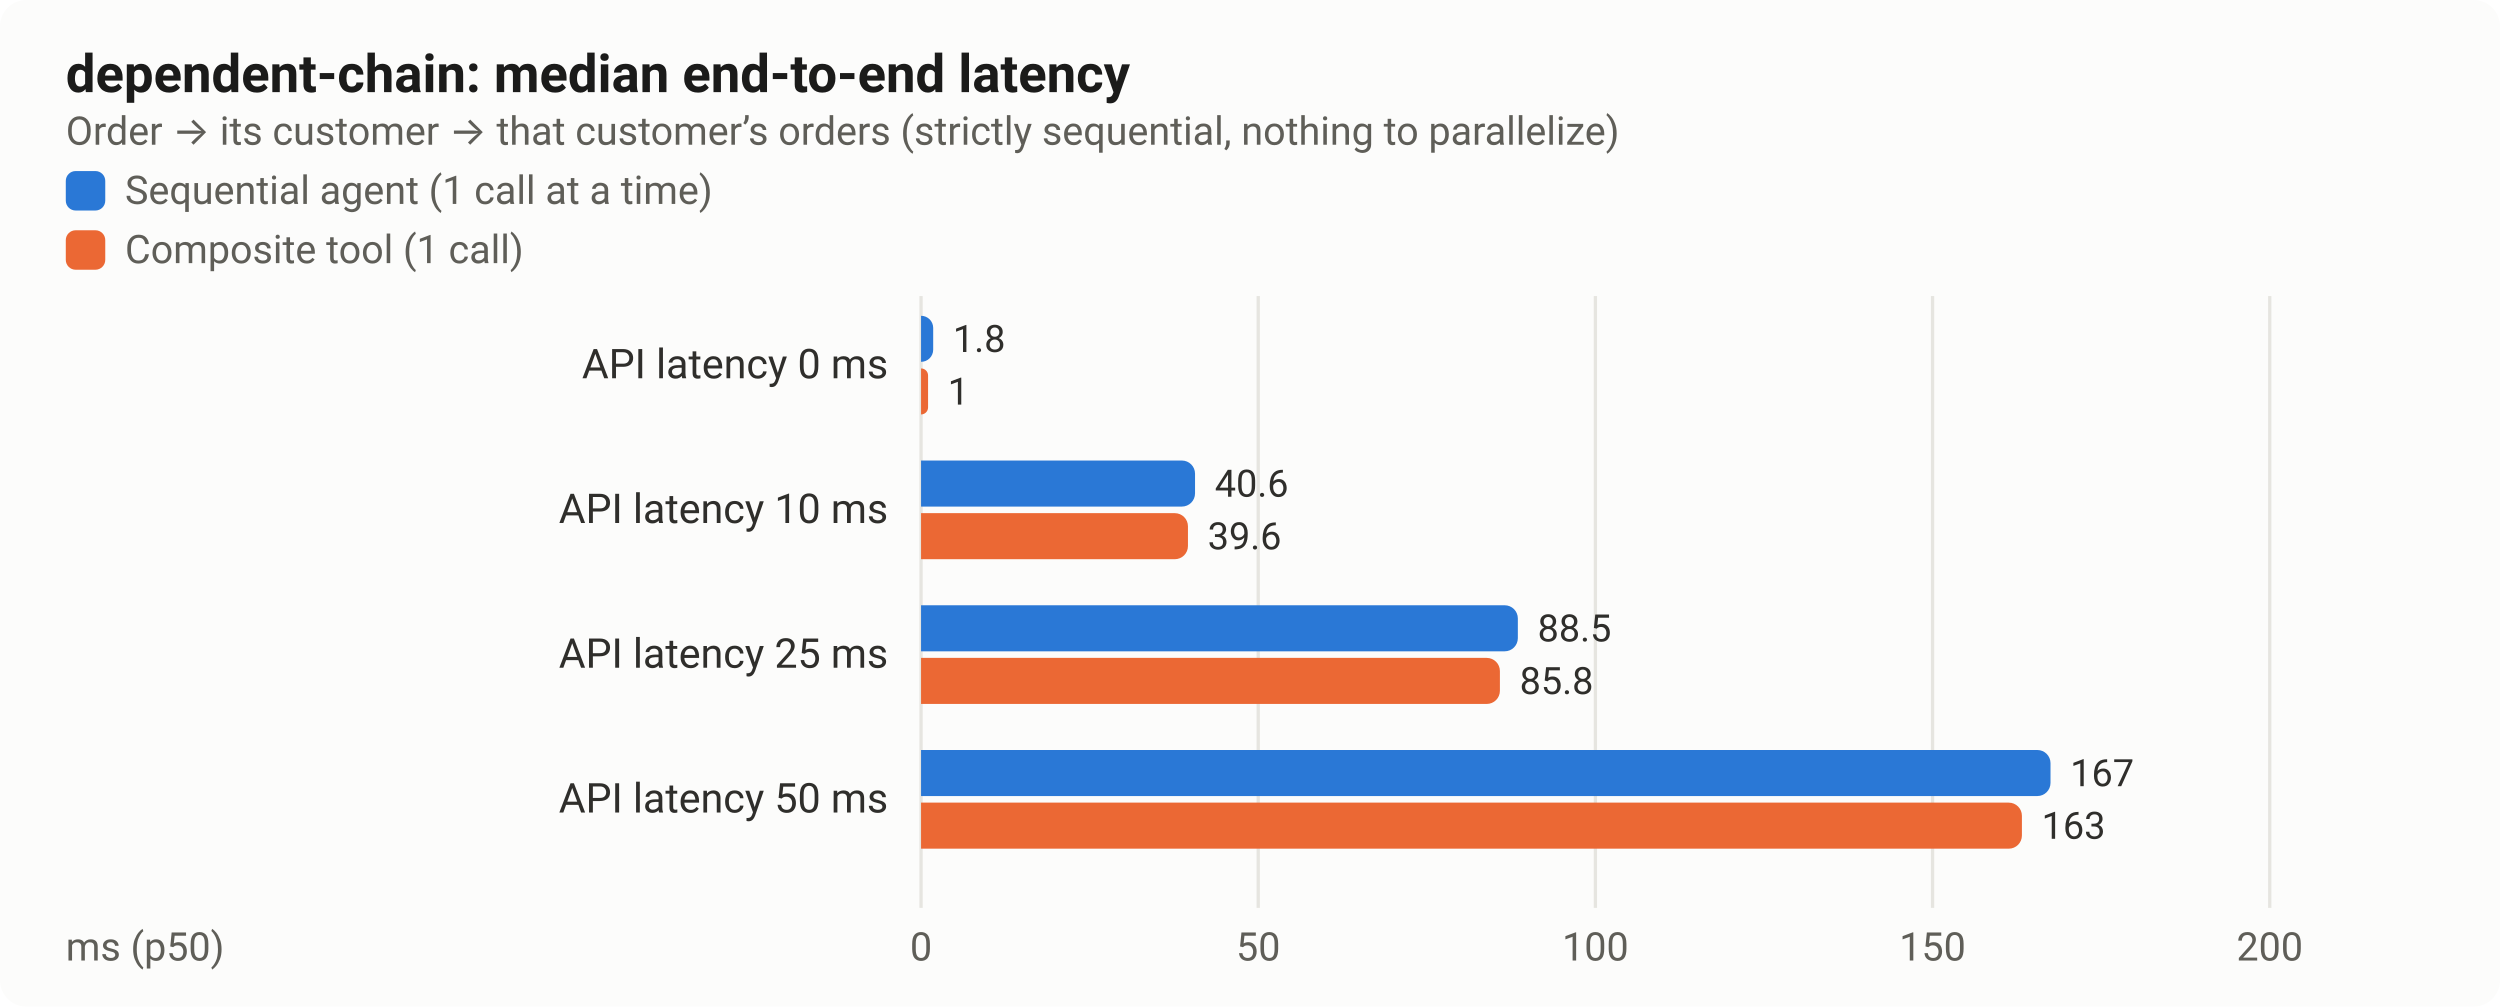
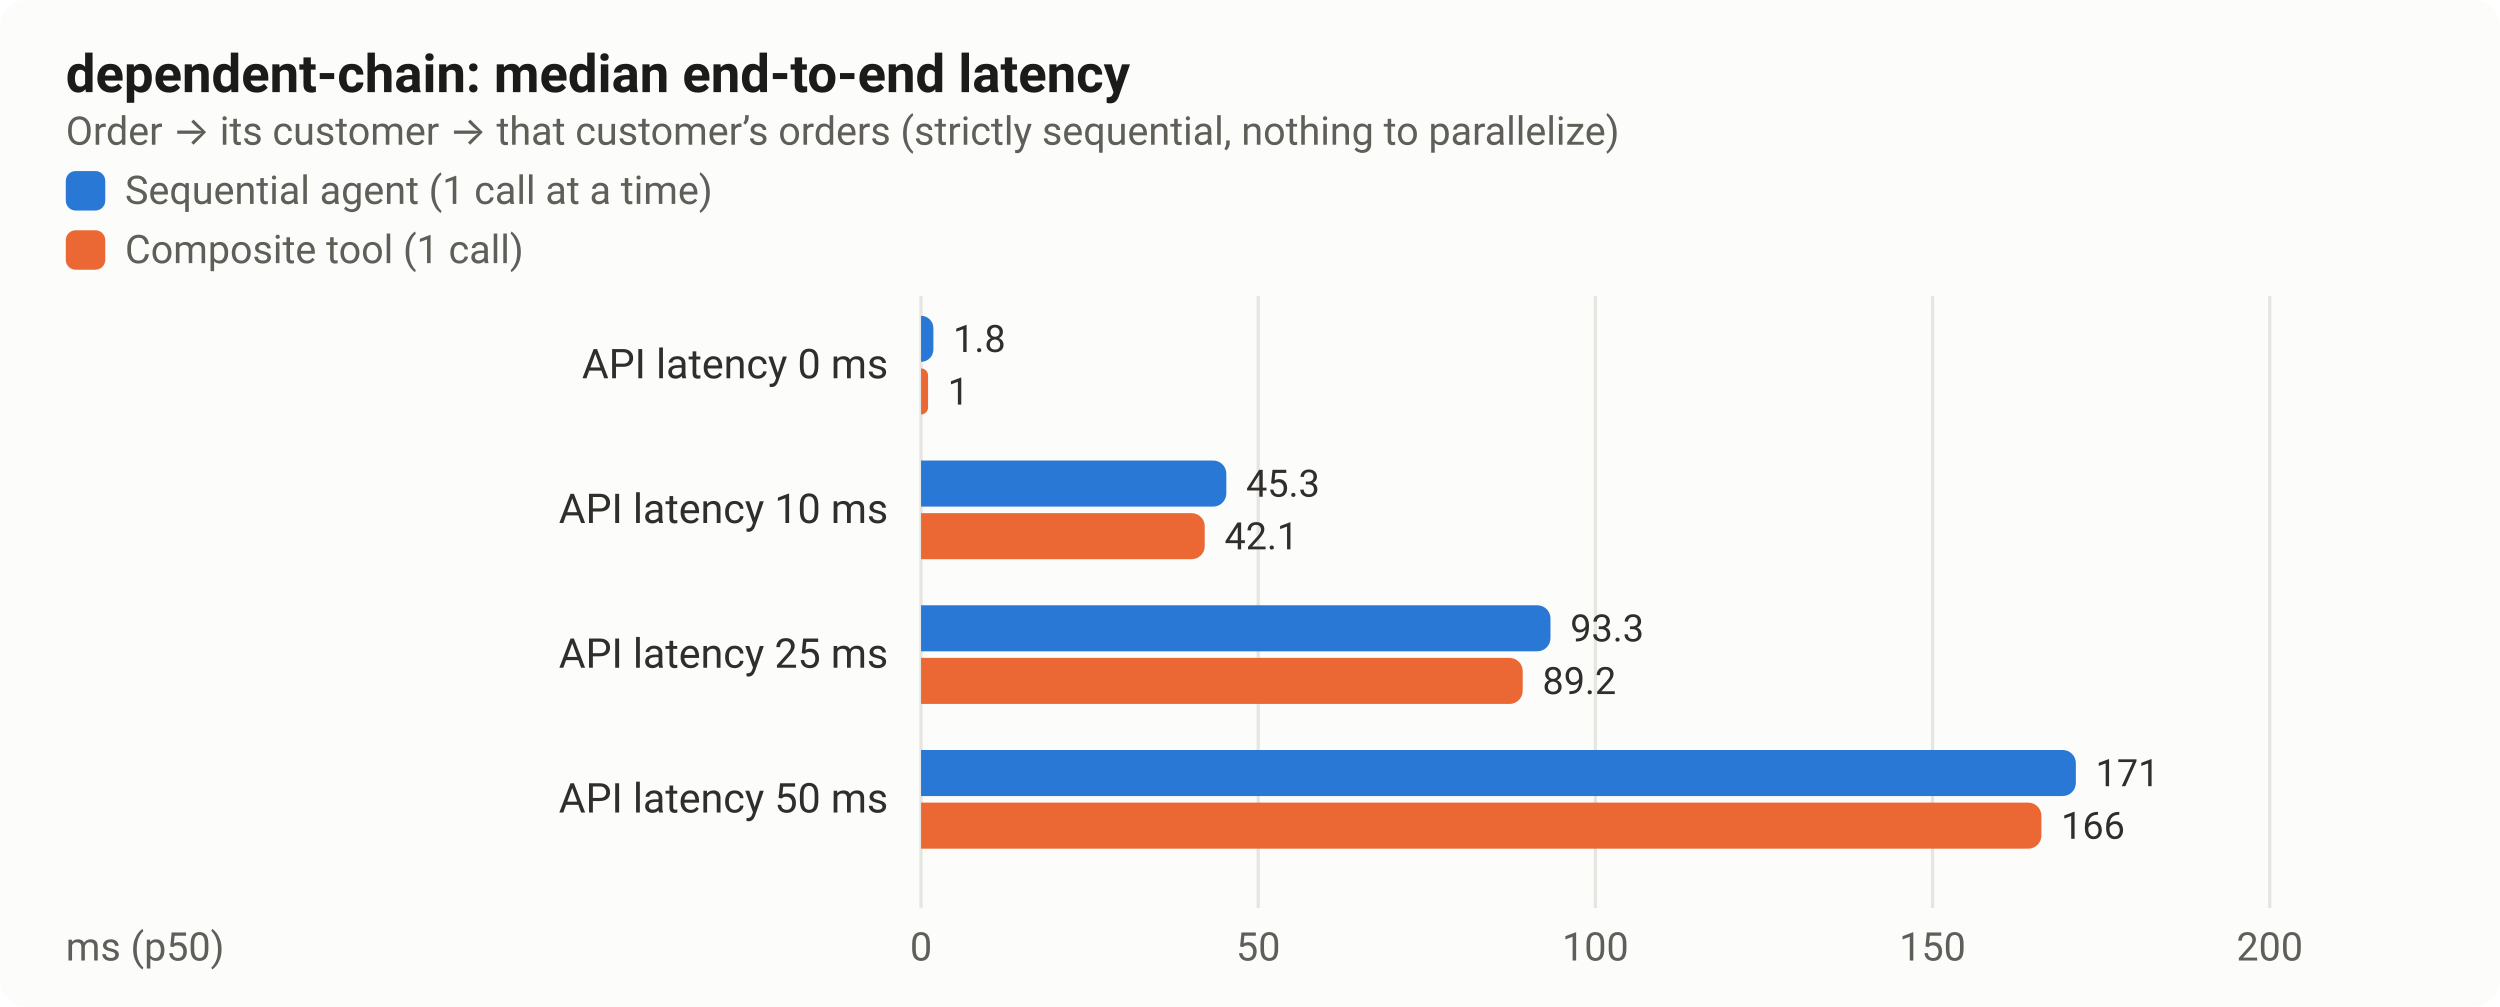
<svg xmlns="http://www.w3.org/2000/svg" viewBox="0 0 760 306" width="760" height="306" role="img" aria-labelledby="t d" font-family="system-ui, -apple-system, Segoe UI, Roboto, sans-serif">
  <style>
  .bg{fill:#fcfcfb}.ttl{fill:#1b1b1a;font-size:16px;font-weight:600}.sub,.tick,.leg{fill:#5f5e58;font-size:12px}.lbl{fill:#2f2e2b;font-size:12.5px}.val{fill:#2f2e2b;font-size:11.5px;font-variant-numeric:tabular-nums}
  .grid{stroke:#e6e5e0;stroke-width:1}.s1{fill:#2a78d6}.s2{fill:#eb6834}.s3{fill:#1baf7a}
  @media (prefers-color-scheme: dark){.bg{fill:#1a1a19}.ttl{fill:#f0efec}.sub,.tick,.leg{fill:#a9a89f}.lbl,.val{fill:#d9d8d0}.grid{stroke:#33332f}.s1{fill:#3987e5}.s2{fill:#d95926}.s3{fill:#199e70}}
</style>
  <rect class="bg" width="100%" height="100%" rx="8" />
  <text class="ttl" x="20" y="28">dependent-chain: median end-to-end latency</text>
  <text class="sub" x="20" y="44">Order → its customer → that customer’s orders (strictly sequential, nothing to parallelize)</text>
  <rect class="s1" x="20" y="52" width="12" height="12" rx="3" />
  <text class="leg" x="38" y="62">Sequential agent (1 call at a time)</text>
  <rect class="s2" x="20" y="70" width="12" height="12" rx="3" />
  <text class="leg" x="38" y="80">Composite tool (1 call)</text>
  <line class="grid" x1="280" x2="280" y1="90" y2="276" />
  <text class="tick" x="280" y="292" text-anchor="middle">0</text>
  <line class="grid" x1="382.5" x2="382.5" y1="90" y2="276" />
  <text class="tick" x="382.5" y="292" text-anchor="middle">50</text>
  <line class="grid" x1="485" x2="485" y1="90" y2="276" />
  <text class="tick" x="485" y="292" text-anchor="middle">100</text>
  <line class="grid" x1="587.5" x2="587.5" y1="90" y2="276" />
  <text class="tick" x="587.5" y="292" text-anchor="middle">150</text>
  <line class="grid" x1="690" x2="690" y1="90" y2="276" />
  <text class="tick" x="690" y="292" text-anchor="middle">200</text>
  <text class="lbl" x="270" y="115" text-anchor="end">API latency 0 ms</text>
-   <path class="s1" d="M280,96 h0 a3.69,3.69 0 0 1 3.69,3.69 v6.62 a3.69,3.69 0 0 1 -3.69,3.69 h-0 z" />
-   <text class="val" x="289.69" y="107">1.8</text>
+   <path class="s1" d="M280,96 h0 a3.752,3.752 0 0 1 3.752,3.752 v6.497 a3.752,3.752 0 0 1 -3.752,3.752 h-0 z" />
+   <text class="val" x="289.752" y="107">1.8</text>
  <path class="s2" d="M280,112 h0 a2.132,2.132 0 0 1 2.132,2.132 v9.736 a2.132,2.132 0 0 1 -2.132,2.132 h-0 z" />
  <text class="val" x="288.132" y="123">1</text>
  <text class="lbl" x="270" y="159" text-anchor="end">API latency 10 ms</text>
-   <path class="s1" d="M280,140 h79.292 a4,4 0 0 1 4,4 v6 a4,4 0 0 1 -4,4 h-79.292 z" />
-   <text class="val" x="369.292" y="151">40.6</text>
-   <path class="s2" d="M280,156 h77.139 a4,4 0 0 1 4,4 v6 a4,4 0 0 1 -4,4 h-77.139 z" />
-   <text class="val" x="367.139" y="167">39.6</text>
+   <path class="s1" d="M280,140 h88.803 a4,4 0 0 1 4,4 v6 a4,4 0 0 1 -4,4 h-88.803 z" />
+   <text class="val" x="378.803" y="151">45.3</text>
+   <path class="s2" d="M280,156 h82.243 a4,4 0 0 1 4,4 v6 a4,4 0 0 1 -4,4 h-82.243 z" />
+   <text class="val" x="372.243" y="167">42.1</text>
  <text class="lbl" x="270" y="203" text-anchor="end">API latency 25 ms</text>
-   <path class="s1" d="M280,184 h177.425 a4,4 0 0 1 4,4 v6 a4,4 0 0 1 -4,4 h-177.425 z" />
-   <text class="val" x="467.425" y="195">88.5</text>
-   <path class="s2" d="M280,200 h171.972 a4,4 0 0 1 4,4 v6 a4,4 0 0 1 -4,4 h-171.972 z" />
-   <text class="val" x="461.972" y="211">85.8</text>
+   <path class="s1" d="M280,184 h187.347 a4,4 0 0 1 4,4 v6 a4,4 0 0 1 -4,4 h-187.347 z" />
+   <text class="val" x="477.347" y="195">93.3</text>
+   <path class="s2" d="M280,200 h178.901 a4,4 0 0 1 4,4 v6 a4,4 0 0 1 -4,4 h-178.901 z" />
+   <text class="val" x="468.901" y="211">89.2</text>
  <text class="lbl" x="270" y="247" text-anchor="end">API latency 50 ms</text>
-   <path class="s1" d="M280,228 h339.355 a4,4 0 0 1 4,4 v6 a4,4 0 0 1 -4,4 h-339.355 z" />
-   <text class="val" x="629.355" y="239">167</text>
-   <path class="s2" d="M280,244 h330.663 a4,4 0 0 1 4,4 v6 a4,4 0 0 1 -4,4 h-330.663 z" />
-   <text class="val" x="620.663" y="255">163</text>
+   <path class="s1" d="M280,228 h347.062 a4,4 0 0 1 4,4 v6 a4,4 0 0 1 -4,4 h-347.062 z" />
+   <text class="val" x="637.062" y="239">171</text>
+   <path class="s2" d="M280,244 h336.587 a4,4 0 0 1 4,4 v6 a4,4 0 0 1 -4,4 h-336.587 z" />
+   <text class="val" x="626.587" y="255">166</text>
  <text class="tick" x="20" y="292">ms (p50)</text>
</svg>
